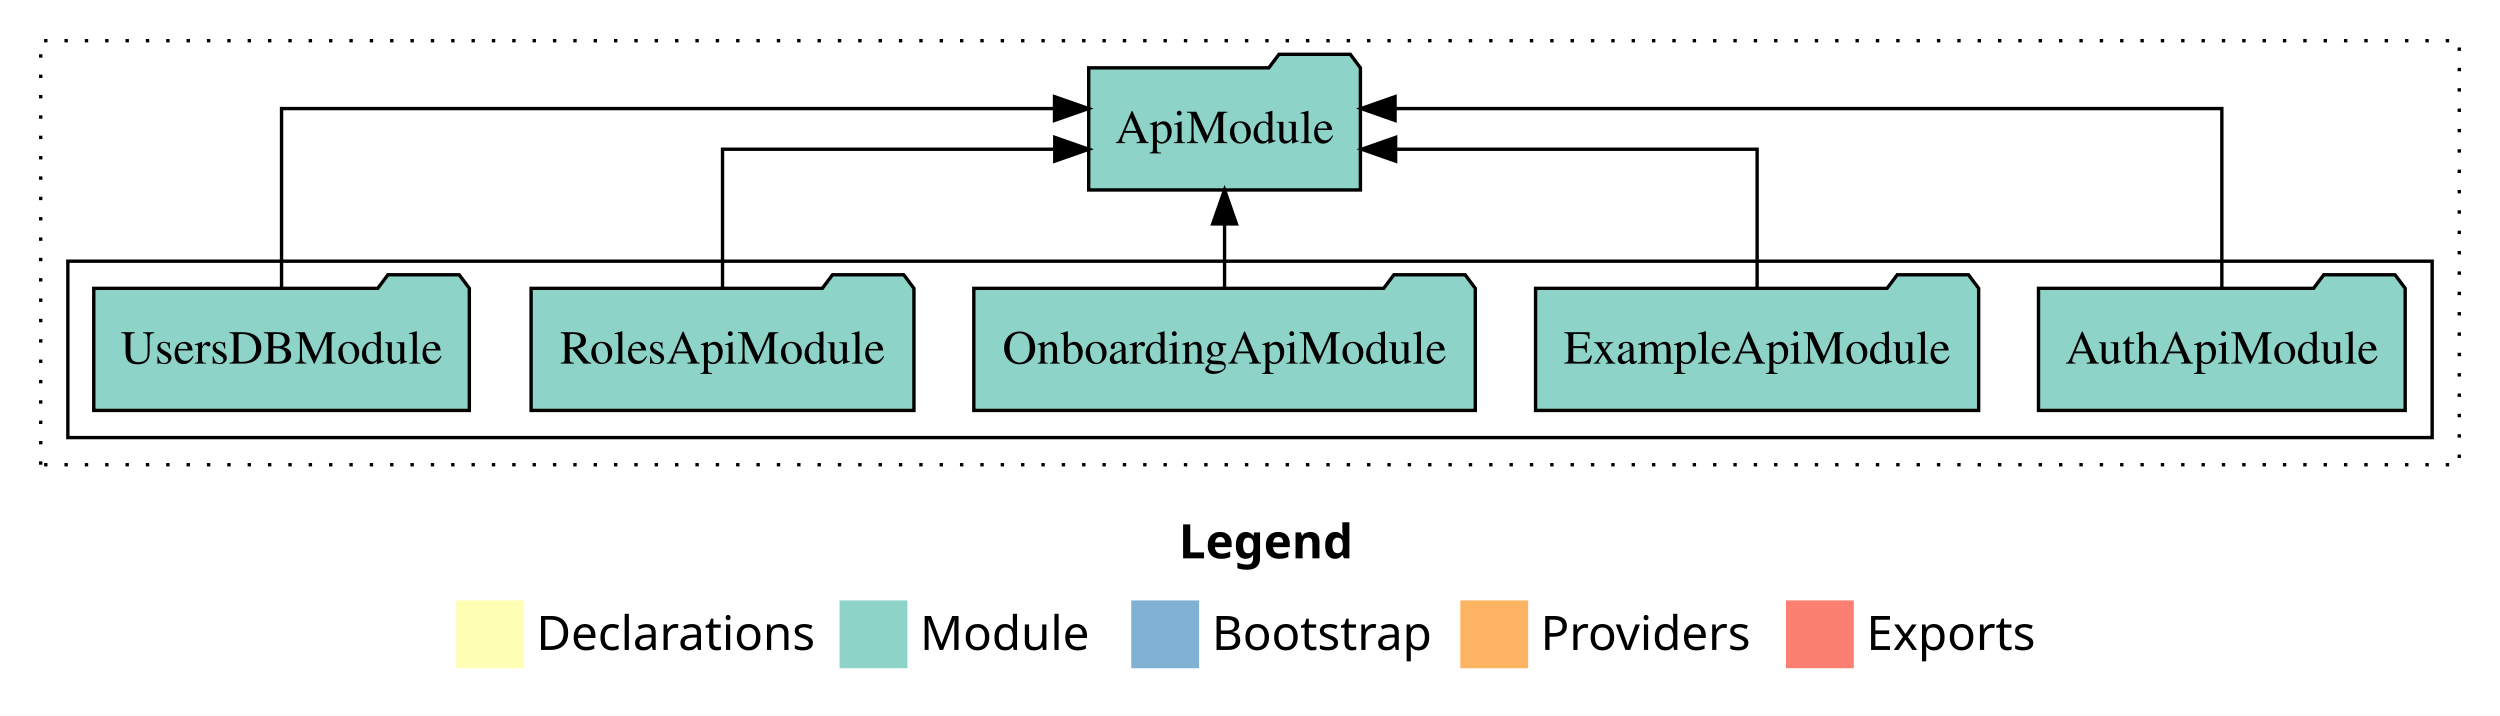
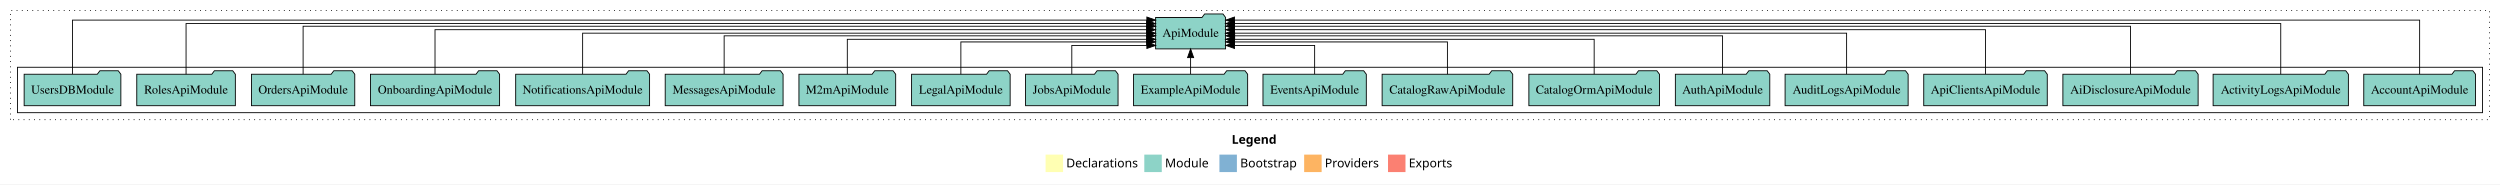
- <svg xmlns="http://www.w3.org/2000/svg" width="737pt" height="211pt" viewBox="0.00 0.00 737.00 211.00">
+ <svg xmlns="http://www.w3.org/2000/svg" width="2862pt" height="211pt" viewBox="0.00 0.00 2862.00 211.00">
  <g id="graph0" class="graph" transform="scale(1 1) rotate(0) translate(4 207)">
-     <polygon fill="white" stroke="transparent" points="-4,4 -4,-207 733,-207 733,4 -4,4" />
-     <text text-anchor="start" x="343.51" y="-42.4" font-family="Times-12" font-weight="bold" font-size="14.00">Legend</text>
-     <polygon fill="#ffffb3" stroke="transparent" points="130.5,-10 130.5,-30 150.5,-30 150.5,-10 130.5,-10" />
-     <text text-anchor="start" x="154.13" y="-15.4" font-family="Times-12" font-size="14.00">  Declarations</text>
-     <polygon fill="#8dd3c7" stroke="transparent" points="243.5,-10 243.5,-30 263.5,-30 263.5,-10 243.5,-10" />
-     <text text-anchor="start" x="267.23" y="-15.4" font-family="Times-12" font-size="14.00">  Module</text>
-     <polygon fill="#80b1d3" stroke="transparent" points="329.5,-10 329.5,-30 349.5,-30 349.5,-10 329.5,-10" />
-     <text text-anchor="start" x="353.28" y="-15.4" font-family="Times-12" font-size="14.00">  Bootstrap</text>
-     <polygon fill="#fdb462" stroke="transparent" points="426.5,-10 426.5,-30 446.5,-30 446.5,-10 426.5,-10" />
-     <text text-anchor="start" x="450.17" y="-15.4" font-family="Times-12" font-size="14.00">  Providers</text>
-     <polygon fill="#fb8072" stroke="transparent" points="522.5,-10 522.5,-30 542.5,-30 542.5,-10 522.5,-10" />
-     <text text-anchor="start" x="546.23" y="-15.4" font-family="Times-12" font-size="14.00">  Exports</text>
+     <polygon fill="white" stroke="transparent" points="-4,4 -4,-207 2858,-207 2858,4 -4,4" />
+     <text text-anchor="start" x="1406.01" y="-42.4" font-family="Times-12" font-weight="bold" font-size="14.00">Legend</text>
+     <polygon fill="#ffffb3" stroke="transparent" points="1193,-10 1193,-30 1213,-30 1213,-10 1193,-10" />
+     <text text-anchor="start" x="1216.63" y="-15.4" font-family="Times-12" font-size="14.00">  Declarations</text>
+     <polygon fill="#8dd3c7" stroke="transparent" points="1306,-10 1306,-30 1326,-30 1326,-10 1306,-10" />
+     <text text-anchor="start" x="1329.73" y="-15.4" font-family="Times-12" font-size="14.00">  Module</text>
+     <polygon fill="#80b1d3" stroke="transparent" points="1392,-10 1392,-30 1412,-30 1412,-10 1392,-10" />
+     <text text-anchor="start" x="1415.78" y="-15.4" font-family="Times-12" font-size="14.00">  Bootstrap</text>
+     <polygon fill="#fdb462" stroke="transparent" points="1489,-10 1489,-30 1509,-30 1509,-10 1489,-10" />
+     <text text-anchor="start" x="1512.67" y="-15.4" font-family="Times-12" font-size="14.00">  Providers</text>
+     <polygon fill="#fb8072" stroke="transparent" points="1585,-10 1585,-30 1605,-30 1605,-10 1585,-10" />
+     <text text-anchor="start" x="1608.73" y="-15.4" font-family="Times-12" font-size="14.00">  Exports</text>
    <g id="clust1" class="cluster">
-       <polygon fill="none" stroke="black" stroke-dasharray="1,5" points="8,-70 8,-195 721,-195 721,-70 8,-70" />
+       <polygon fill="none" stroke="black" stroke-dasharray="1,5" points="8,-70 8,-195 2846,-195 2846,-70 8,-70" />
    </g>
    <g id="clust3" class="cluster">
-       <polygon fill="none" stroke="black" points="16,-78 16,-130 713,-130 713,-78 16,-78" />
+       <polygon fill="none" stroke="black" points="16,-78 16,-130 2838,-130 2838,-78 16,-78" />
    </g>
    <g id="node1" class="node">
-       <polygon fill="#8dd3c7" stroke="black" points="705.05,-122 702.05,-126 681.05,-126 678.05,-122 596.95,-122 596.95,-86 705.05,-86 705.05,-122" />
-       <text text-anchor="middle" x="651" y="-99.8" font-family="Times,serif" font-size="14.00">AuthApiModule</text>
+       <polygon fill="#8dd3c7" stroke="black" points="2829.97,-122 2826.97,-126 2805.97,-126 2802.97,-122 2702.03,-122 2702.03,-86 2829.97,-86 2829.97,-122" />
+       <text text-anchor="middle" x="2766" y="-99.8" font-family="Times,serif" font-size="14.00">AccountApiModule</text>
+     </g>
+     <g id="node20" class="node">
+       <polygon fill="#8dd3c7" stroke="black" points="1399.05,-187 1396.05,-191 1375.05,-191 1372.05,-187 1318.95,-187 1318.95,-151 1399.05,-151 1399.05,-187" />
+       <text text-anchor="middle" x="1359" y="-164.8" font-family="Times,serif" font-size="14.00">ApiModule</text>
+     </g>
+     <g id="edge1" class="edge">
+       <path fill="none" stroke="black" d="M2766,-122.15C2766,-145.76 2766,-184 2766,-184 2766,-184 1409.22,-184 1409.22,-184" />
+       <polygon fill="black" stroke="black" points="1409.22,-180.5 1399.22,-184 1409.22,-187.5 1409.22,-180.5" />
+     </g>
+     <g id="node2" class="node">
+       <polygon fill="#8dd3c7" stroke="black" points="2684.43,-122 2681.43,-126 2660.43,-126 2657.43,-122 2529.57,-122 2529.57,-86 2684.43,-86 2684.43,-122" />
+       <text text-anchor="middle" x="2607" y="-99.8" font-family="Times,serif" font-size="14.00">ActivityLogsApiModule</text>
+     </g>
+     <g id="edge2" class="edge">
+       <path fill="none" stroke="black" d="M2607,-122.01C2607,-144.49 2607,-180 2607,-180 2607,-180 1409.11,-180 1409.11,-180" />
+       <polygon fill="black" stroke="black" points="1409.11,-176.5 1399.11,-180 1409.11,-183.5 1409.11,-176.5" />
+     </g>
+     <g id="node3" class="node">
+       <polygon fill="#8dd3c7" stroke="black" points="2512.41,-122 2509.41,-126 2488.41,-126 2485.41,-122 2357.59,-122 2357.59,-86 2512.41,-86 2512.41,-122" />
+       <text text-anchor="middle" x="2435" y="-99.8" font-family="Times,serif" font-size="14.00">AiDisclosureApiModule</text>
+     </g>
+     <g id="edge3" class="edge">
+       <path fill="none" stroke="black" d="M2435,-122.04C2435,-143.66 2435,-177 2435,-177 2435,-177 1409.22,-177 1409.22,-177" />
+       <polygon fill="black" stroke="black" points="1409.22,-173.5 1399.22,-177 1409.22,-180.5 1409.22,-173.5" />
+     </g>
+     <g id="node4" class="node">
+       <polygon fill="#8dd3c7" stroke="black" points="2339.71,-122 2336.71,-126 2315.71,-126 2312.71,-122 2198.29,-122 2198.29,-86 2339.71,-86 2339.71,-122" />
+       <text text-anchor="middle" x="2269" y="-99.8" font-family="Times,serif" font-size="14.00">ApiClientsApiModule</text>
+     </g>
+     <g id="edge4" class="edge">
+       <path fill="none" stroke="black" d="M2269,-122.13C2269,-142.57 2269,-173 2269,-173 2269,-173 1409.28,-173 1409.28,-173" />
+       <polygon fill="black" stroke="black" points="1409.28,-169.5 1399.28,-173 1409.28,-176.5 1409.28,-169.5" />
+     </g>
+     <g id="node5" class="node">
+       <polygon fill="#8dd3c7" stroke="black" points="2180.43,-122 2177.43,-126 2156.43,-126 2153.43,-122 2039.57,-122 2039.57,-86 2180.43,-86 2180.43,-122" />
+       <text text-anchor="middle" x="2110" y="-99.8" font-family="Times,serif" font-size="14.00">AuditLogsApiModule</text>
+     </g>
+     <g id="edge5" class="edge">
+       <path fill="none" stroke="black" d="M2110,-122.11C2110,-141.34 2110,-169 2110,-169 2110,-169 1409.11,-169 1409.11,-169" />
+       <polygon fill="black" stroke="black" points="1409.11,-165.5 1399.11,-169 1409.11,-172.5 1409.11,-165.5" />
    </g>
    <g id="node6" class="node">
-       <polygon fill="#8dd3c7" stroke="black" points="397.05,-187 394.05,-191 373.05,-191 370.05,-187 316.95,-187 316.95,-151 397.05,-151 397.05,-187" />
-       <text text-anchor="middle" x="357" y="-164.8" font-family="Times,serif" font-size="14.00">ApiModule</text>
+       <polygon fill="#8dd3c7" stroke="black" points="2022.05,-122 2019.05,-126 1998.05,-126 1995.05,-122 1913.95,-122 1913.95,-86 2022.05,-86 2022.05,-122" />
+       <text text-anchor="middle" x="1968" y="-99.8" font-family="Times,serif" font-size="14.00">AuthApiModule</text>
    </g>
-     <g id="edge1" class="edge">
-       <path fill="none" stroke="black" d="M651,-122.28C651,-143.32 651,-175 651,-175 651,-175 407.26,-175 407.26,-175" />
-       <polygon fill="black" stroke="black" points="407.26,-171.5 397.26,-175 407.26,-178.5 407.26,-171.5" />
+     <g id="edge6" class="edge">
+       <path fill="none" stroke="black" d="M1968,-122.27C1968,-140.56 1968,-166 1968,-166 1968,-166 1409.43,-166 1409.43,-166" />
+       <polygon fill="black" stroke="black" points="1409.43,-162.5 1399.43,-166 1409.43,-169.5 1409.43,-162.5" />
    </g>
-     <g id="node2" class="node">
-       <polygon fill="#8dd3c7" stroke="black" points="579.31,-122 576.31,-126 555.31,-126 552.31,-122 448.69,-122 448.69,-86 579.31,-86 579.31,-122" />
-       <text text-anchor="middle" x="514" y="-99.8" font-family="Times,serif" font-size="14.00">ExampleApiModule</text>
+     <g id="node7" class="node">
+       <polygon fill="#8dd3c7" stroke="black" points="1895.75,-122 1892.75,-126 1871.75,-126 1868.75,-122 1746.25,-122 1746.25,-86 1895.75,-86 1895.75,-122" />
+       <text text-anchor="middle" x="1821" y="-99.8" font-family="Times,serif" font-size="14.00">CatalogOrmApiModule</text>
    </g>
-     <g id="edge2" class="edge">
-       <path fill="none" stroke="black" d="M514,-122.02C514,-139.37 514,-163 514,-163 514,-163 407.43,-163 407.43,-163" />
-       <polygon fill="black" stroke="black" points="407.43,-159.5 397.43,-163 407.43,-166.5 407.43,-159.5" />
+     <g id="edge7" class="edge">
+       <path fill="none" stroke="black" d="M1821,-122.03C1821,-139.06 1821,-162 1821,-162 1821,-162 1409.19,-162 1409.19,-162" />
+       <polygon fill="black" stroke="black" points="1409.19,-158.5 1399.19,-162 1409.19,-165.5 1409.19,-158.5" />
    </g>
-     <g id="node3" class="node">
-       <polygon fill="#8dd3c7" stroke="black" points="430.92,-122 427.92,-126 406.92,-126 403.92,-122 283.08,-122 283.08,-86 430.92,-86 430.92,-122" />
-       <text text-anchor="middle" x="357" y="-99.8" font-family="Times,serif" font-size="14.00">OnboardingApiModule</text>
+     <g id="node8" class="node">
+       <polygon fill="#8dd3c7" stroke="black" points="1727.75,-122 1724.75,-126 1703.75,-126 1700.75,-122 1578.25,-122 1578.25,-86 1727.75,-86 1727.75,-122" />
+       <text text-anchor="middle" x="1653" y="-99.8" font-family="Times,serif" font-size="14.00">CatalogRawApiModule</text>
    </g>
-     <g id="edge3" class="edge">
-       <path fill="none" stroke="black" d="M357,-122.11C357,-122.11 357,-140.99 357,-140.99" />
-       <polygon fill="black" stroke="black" points="353.5,-140.99 357,-150.99 360.5,-140.99 353.5,-140.99" />
+     <g id="edge8" class="edge">
+       <path fill="none" stroke="black" d="M1653,-122.01C1653,-138.05 1653,-159 1653,-159 1653,-159 1409.26,-159 1409.26,-159" />
+       <polygon fill="black" stroke="black" points="1409.26,-155.5 1399.26,-159 1409.26,-162.5 1409.26,-155.5" />
    </g>
-     <g id="node4" class="node">
+     <g id="node9" class="node">
+       <polygon fill="#8dd3c7" stroke="black" points="1560.15,-122 1557.15,-126 1536.15,-126 1533.15,-122 1441.85,-122 1441.85,-86 1560.15,-86 1560.15,-122" />
+       <text text-anchor="middle" x="1501" y="-99.8" font-family="Times,serif" font-size="14.00">EventsApiModule</text>
+     </g>
+     <g id="edge9" class="edge">
+       <path fill="none" stroke="black" d="M1501,-122.12C1501,-136.78 1501,-155 1501,-155 1501,-155 1409.31,-155 1409.31,-155" />
+       <polygon fill="black" stroke="black" points="1409.31,-151.5 1399.31,-155 1409.31,-158.5 1409.31,-151.5" />
+     </g>
+     <g id="node10" class="node">
+       <polygon fill="#8dd3c7" stroke="black" points="1424.31,-122 1421.31,-126 1400.31,-126 1397.31,-122 1293.69,-122 1293.69,-86 1424.31,-86 1424.31,-122" />
+       <text text-anchor="middle" x="1359" y="-99.8" font-family="Times,serif" font-size="14.00">ExampleApiModule</text>
+     </g>
+     <g id="edge10" class="edge">
+       <path fill="none" stroke="black" d="M1359,-122.11C1359,-122.11 1359,-140.99 1359,-140.99" />
+       <polygon fill="black" stroke="black" points="1355.5,-140.99 1359,-150.99 1362.5,-140.99 1355.5,-140.99" />
+     </g>
+     <g id="node11" class="node">
+       <polygon fill="#8dd3c7" stroke="black" points="1275.94,-122 1272.94,-126 1251.94,-126 1248.94,-122 1170.06,-122 1170.06,-86 1275.94,-86 1275.94,-122" />
+       <text text-anchor="middle" x="1223" y="-99.8" font-family="Times,serif" font-size="14.00">JobsApiModule</text>
+     </g>
+     <g id="edge11" class="edge">
+       <path fill="none" stroke="black" d="M1223,-122.12C1223,-136.78 1223,-155 1223,-155 1223,-155 1308.93,-155 1308.93,-155" />
+       <polygon fill="black" stroke="black" points="1308.93,-158.5 1318.93,-155 1308.93,-151.5 1308.93,-158.5" />
+     </g>
+     <g id="node12" class="node">
+       <polygon fill="#8dd3c7" stroke="black" points="1152.42,-122 1149.42,-126 1128.42,-126 1125.42,-122 1039.58,-122 1039.58,-86 1152.42,-86 1152.42,-122" />
+       <text text-anchor="middle" x="1096" y="-99.8" font-family="Times,serif" font-size="14.00">LegalApiModule</text>
+     </g>
+     <g id="edge12" class="edge">
+       <path fill="none" stroke="black" d="M1096,-122.01C1096,-138.05 1096,-159 1096,-159 1096,-159 1308.77,-159 1308.77,-159" />
+       <polygon fill="black" stroke="black" points="1308.77,-162.5 1318.77,-159 1308.77,-155.5 1308.77,-162.5" />
+     </g>
+     <g id="node13" class="node">
+       <polygon fill="#8dd3c7" stroke="black" points="1021.38,-122 1018.38,-126 997.38,-126 994.38,-122 910.62,-122 910.62,-86 1021.38,-86 1021.38,-122" />
+       <text text-anchor="middle" x="966" y="-99.8" font-family="Times,serif" font-size="14.00">M2mApiModule</text>
+     </g>
+     <g id="edge13" class="edge">
+       <path fill="none" stroke="black" d="M966,-122.03C966,-139.06 966,-162 966,-162 966,-162 1308.79,-162 1308.79,-162" />
+       <polygon fill="black" stroke="black" points="1308.79,-165.5 1318.79,-162 1308.79,-158.5 1308.79,-165.5" />
+     </g>
+     <g id="node14" class="node">
+       <polygon fill="#8dd3c7" stroke="black" points="892.47,-122 889.47,-126 868.47,-126 865.47,-122 757.53,-122 757.53,-86 892.47,-86 892.47,-122" />
+       <text text-anchor="middle" x="825" y="-99.8" font-family="Times,serif" font-size="14.00">MessagesApiModule</text>
+     </g>
+     <g id="edge14" class="edge">
+       <path fill="none" stroke="black" d="M825,-122.27C825,-140.56 825,-166 825,-166 825,-166 1308.86,-166 1308.86,-166" />
+       <polygon fill="black" stroke="black" points="1308.86,-169.5 1318.86,-166 1308.86,-162.5 1308.86,-169.5" />
+     </g>
+     <g id="node15" class="node">
+       <polygon fill="#8dd3c7" stroke="black" points="739.64,-122 736.64,-126 715.64,-126 712.64,-122 586.36,-122 586.36,-86 739.64,-86 739.64,-122" />
+       <text text-anchor="middle" x="663" y="-99.8" font-family="Times,serif" font-size="14.00">NotificationsApiModule</text>
+     </g>
+     <g id="edge15" class="edge">
+       <path fill="none" stroke="black" d="M663,-122.11C663,-141.34 663,-169 663,-169 663,-169 1308.83,-169 1308.83,-169" />
+       <polygon fill="black" stroke="black" points="1308.83,-172.5 1318.83,-169 1308.83,-165.5 1308.83,-172.5" />
+     </g>
+     <g id="node16" class="node">
+       <polygon fill="#8dd3c7" stroke="black" points="567.92,-122 564.92,-126 543.92,-126 540.92,-122 420.08,-122 420.08,-86 567.92,-86 567.92,-122" />
+       <text text-anchor="middle" x="494" y="-99.8" font-family="Times,serif" font-size="14.00">OnboardingApiModule</text>
+     </g>
+     <g id="edge16" class="edge">
+       <path fill="none" stroke="black" d="M494,-122.13C494,-142.57 494,-173 494,-173 494,-173 1308.73,-173 1308.73,-173" />
+       <polygon fill="black" stroke="black" points="1308.73,-176.5 1318.73,-173 1308.73,-169.5 1308.73,-176.5" />
+     </g>
+     <g id="node17" class="node">
+       <polygon fill="#8dd3c7" stroke="black" points="402.13,-122 399.13,-126 378.13,-126 375.13,-122 283.87,-122 283.87,-86 402.13,-86 402.13,-122" />
+       <text text-anchor="middle" x="343" y="-99.8" font-family="Times,serif" font-size="14.00">OrdersApiModule</text>
+     </g>
+     <g id="edge17" class="edge">
+       <path fill="none" stroke="black" d="M343,-122.04C343,-143.66 343,-177 343,-177 343,-177 1308.86,-177 1308.86,-177" />
+       <polygon fill="black" stroke="black" points="1308.86,-180.5 1318.86,-177 1308.86,-173.5 1308.86,-180.5" />
+     </g>
+     <g id="node18" class="node">
      <polygon fill="#8dd3c7" stroke="black" points="265.43,-122 262.43,-126 241.43,-126 238.43,-122 152.57,-122 152.57,-86 265.43,-86 265.43,-122" />
      <text text-anchor="middle" x="209" y="-99.8" font-family="Times,serif" font-size="14.00">RolesApiModule</text>
    </g>
-     <g id="edge4" class="edge">
-       <path fill="none" stroke="black" d="M209,-122.02C209,-139.37 209,-163 209,-163 209,-163 306.95,-163 306.95,-163" />
-       <polygon fill="black" stroke="black" points="306.95,-166.5 316.95,-163 306.95,-159.5 306.95,-166.5" />
+     <g id="edge18" class="edge">
+       <path fill="none" stroke="black" d="M209,-122.01C209,-144.49 209,-180 209,-180 209,-180 1308.75,-180 1308.75,-180" />
+       <polygon fill="black" stroke="black" points="1308.75,-183.5 1318.75,-180 1308.75,-176.5 1308.75,-183.5" />
    </g>
-     <g id="node5" class="node">
+     <g id="node19" class="node">
      <polygon fill="#8dd3c7" stroke="black" points="134.36,-122 131.36,-126 110.36,-126 107.36,-122 23.64,-122 23.64,-86 134.36,-86 134.36,-122" />
      <text text-anchor="middle" x="79" y="-99.8" font-family="Times,serif" font-size="14.00">UsersDBModule</text>
    </g>
-     <g id="edge5" class="edge">
-       <path fill="none" stroke="black" d="M79,-122.28C79,-143.32 79,-175 79,-175 79,-175 306.87,-175 306.87,-175" />
-       <polygon fill="black" stroke="black" points="306.87,-178.5 316.87,-175 306.87,-171.5 306.87,-178.5" />
+     <g id="edge19" class="edge">
+       <path fill="none" stroke="black" d="M79,-122.15C79,-145.76 79,-184 79,-184 79,-184 1308.93,-184 1308.93,-184" />
+       <polygon fill="black" stroke="black" points="1308.93,-187.5 1318.93,-184 1308.93,-180.5 1308.93,-187.5" />
    </g>
  </g>
</svg>
